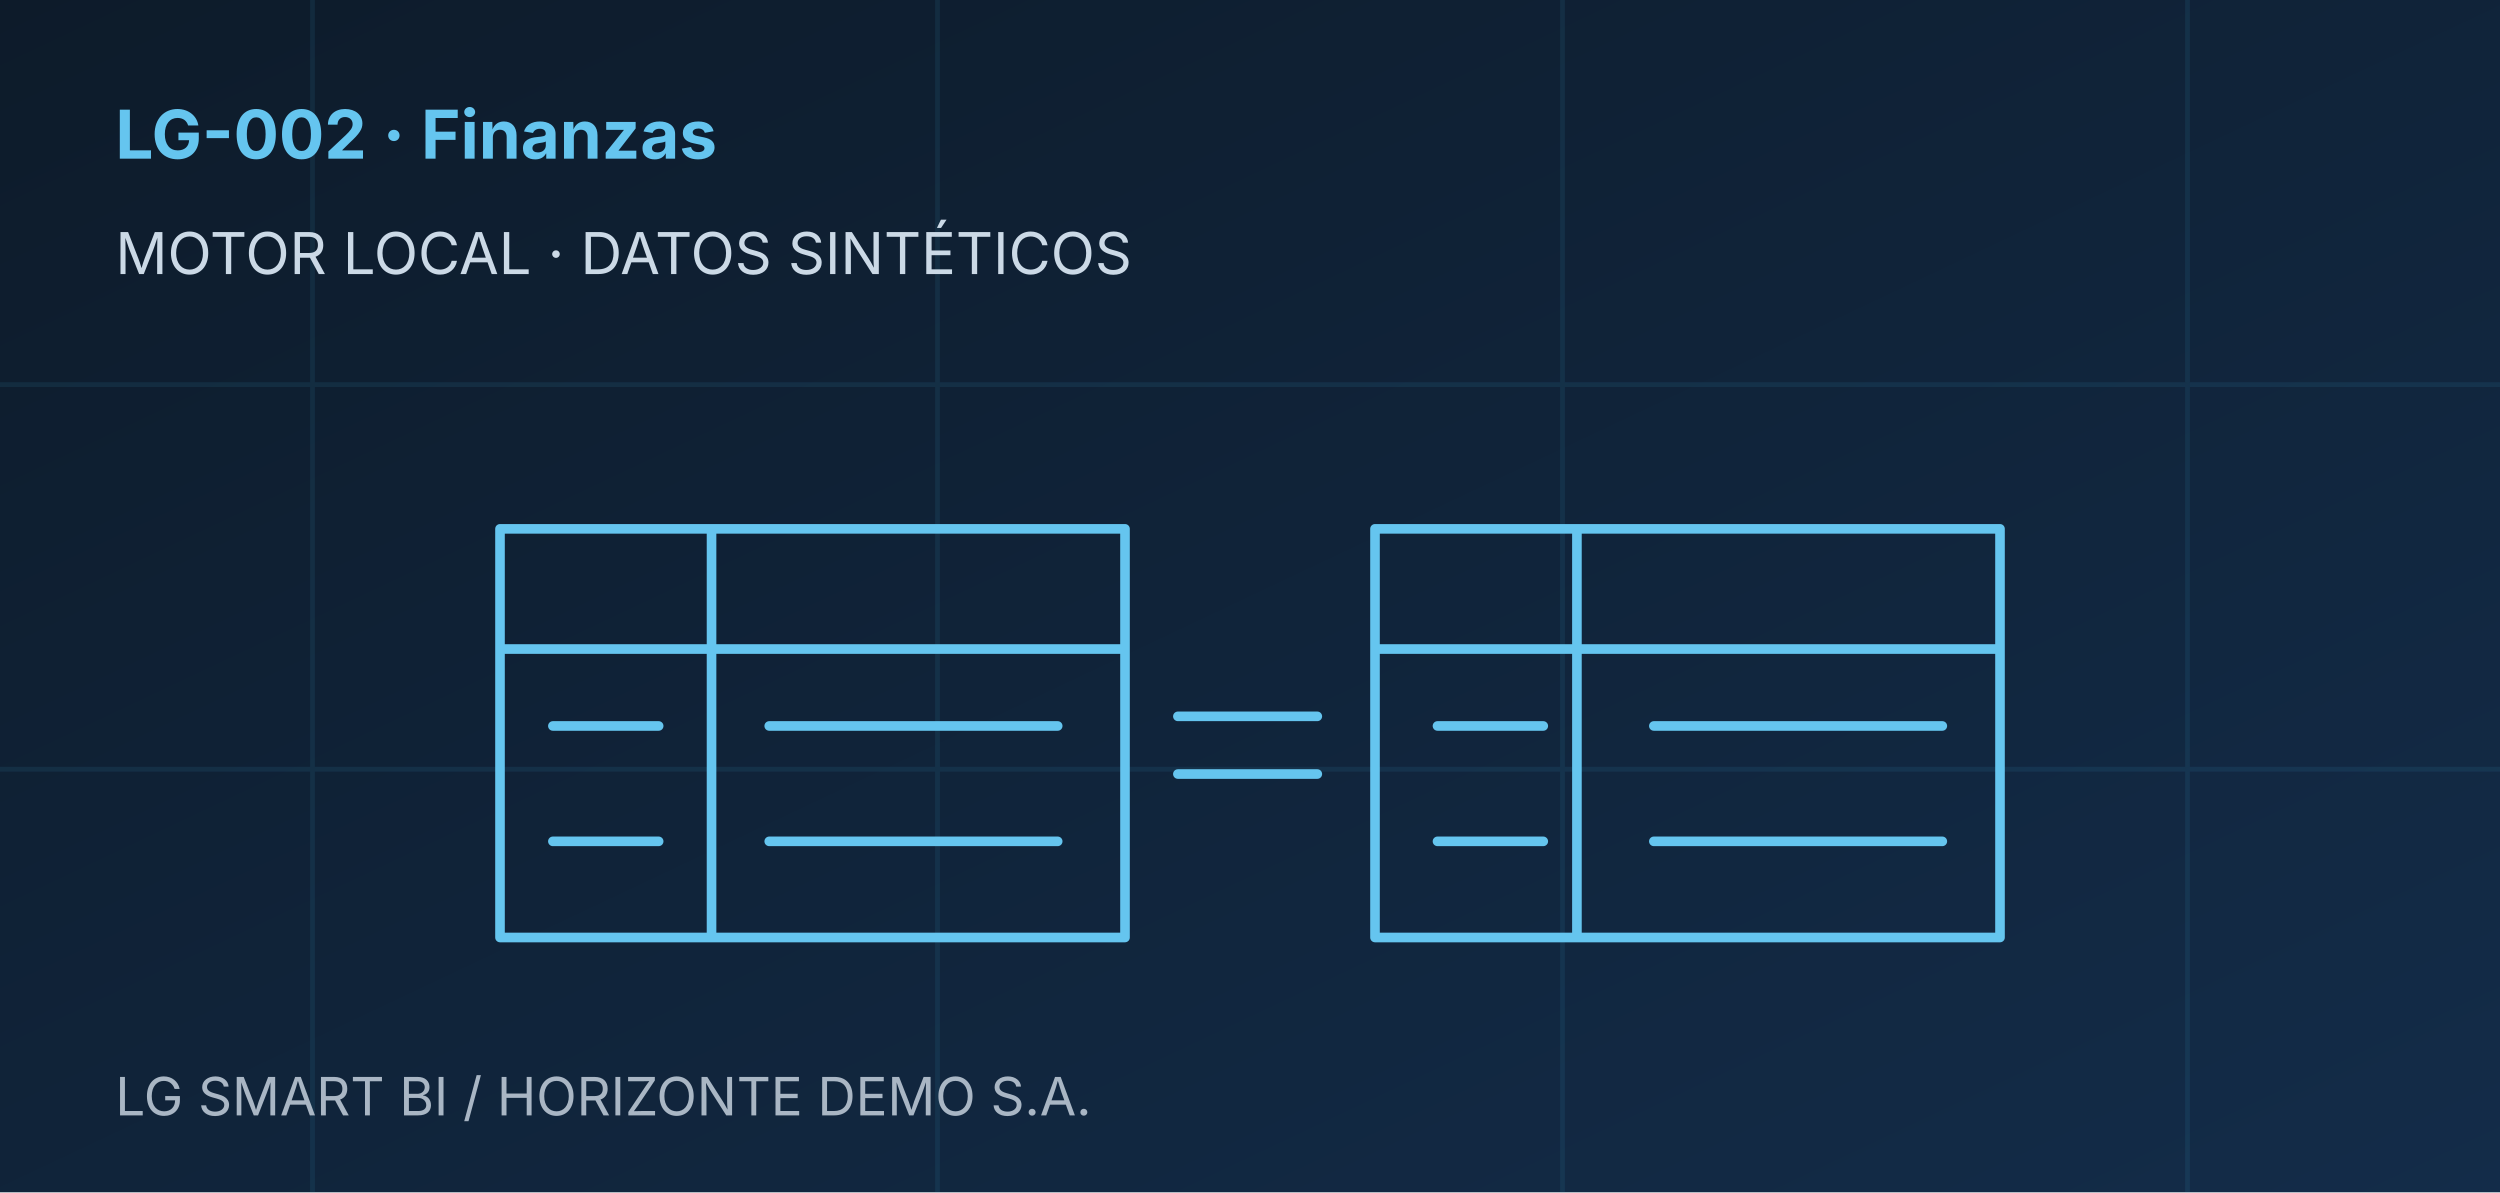
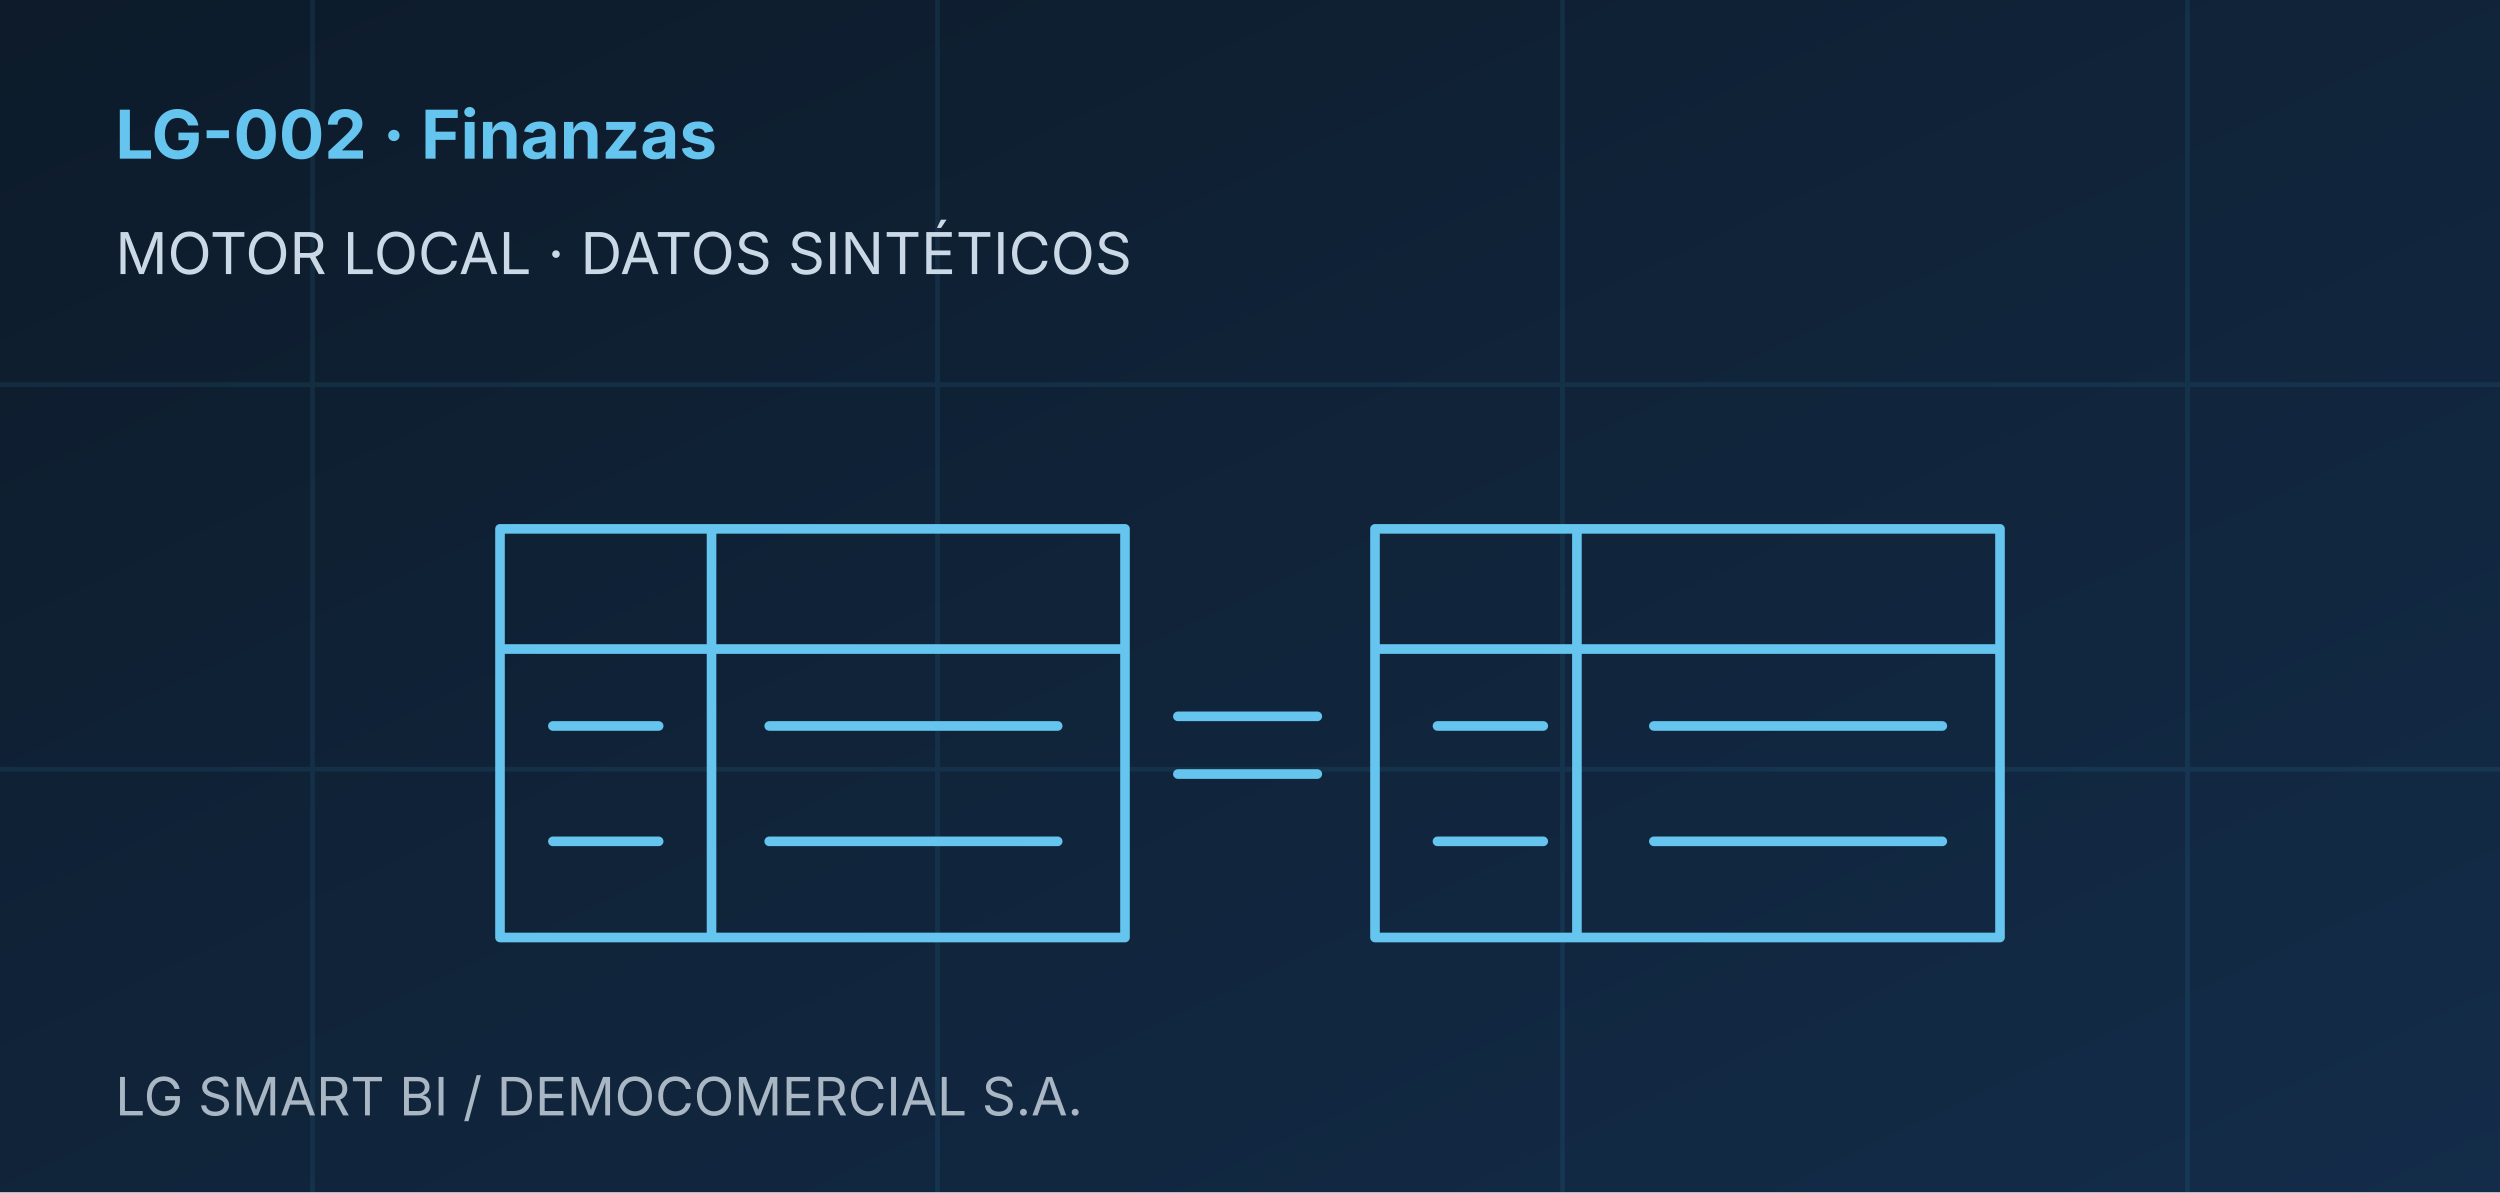
<svg xmlns="http://www.w3.org/2000/svg" viewBox="0 0 520 248" role="img" aria-label="Esquema ilustrativo de Conciliación contable ERP vs Libro Mayor">
  <defs>
    <linearGradient id="g" x2="1" y2="1">
      <stop stop-color="#0D1B2A" />
      <stop offset="1" stop-color="#132C49" />
    </linearGradient>
  </defs>
  <rect width="520" height="248" fill="url(#g)" />
  <g stroke="#39A9DB" opacity=".1">
    <path d="M0 80H520M0 160H520M65 0V248M195 0V248M325 0V248M455 0V248" />
  </g>
  <text x="24" y="33" fill="#65C5EF" font-family="Inter,Arial" font-size="14" font-weight="700">LG-002 · Finanzas</text>
  <text x="24" y="57" fill="#CBD9E6" font-family="Inter,Arial" font-size="12">MOTOR LOCAL · DATOS SINTÉTICOS</text>
  <g fill="none" stroke="#65C5EF" stroke-width="2" stroke-linecap="round" stroke-linejoin="round">
    <path d="M104 110h130v85H104z M286 110h130v85H286z M104 135h130m52 0h130M148 110v85m180-85v85M115 151h22m23 0h60m-105 24h22m23 0h60m79-24h22m23 0h60m-105 24h22m23 0h60M245 149h29m-29 12h29" />
  </g>
-   <text x="24" y="232" fill="#A9B6C4" font-family="Inter,Arial" font-size="11">LG SMART BI / HORIZONTE DEMO S.A.</text>
+   <text x="24" y="232" fill="#A9B6C4" font-family="Inter,Arial" font-size="11">LG SMART BI / DEMOCOMERCIAL S.A.</text>
</svg>
